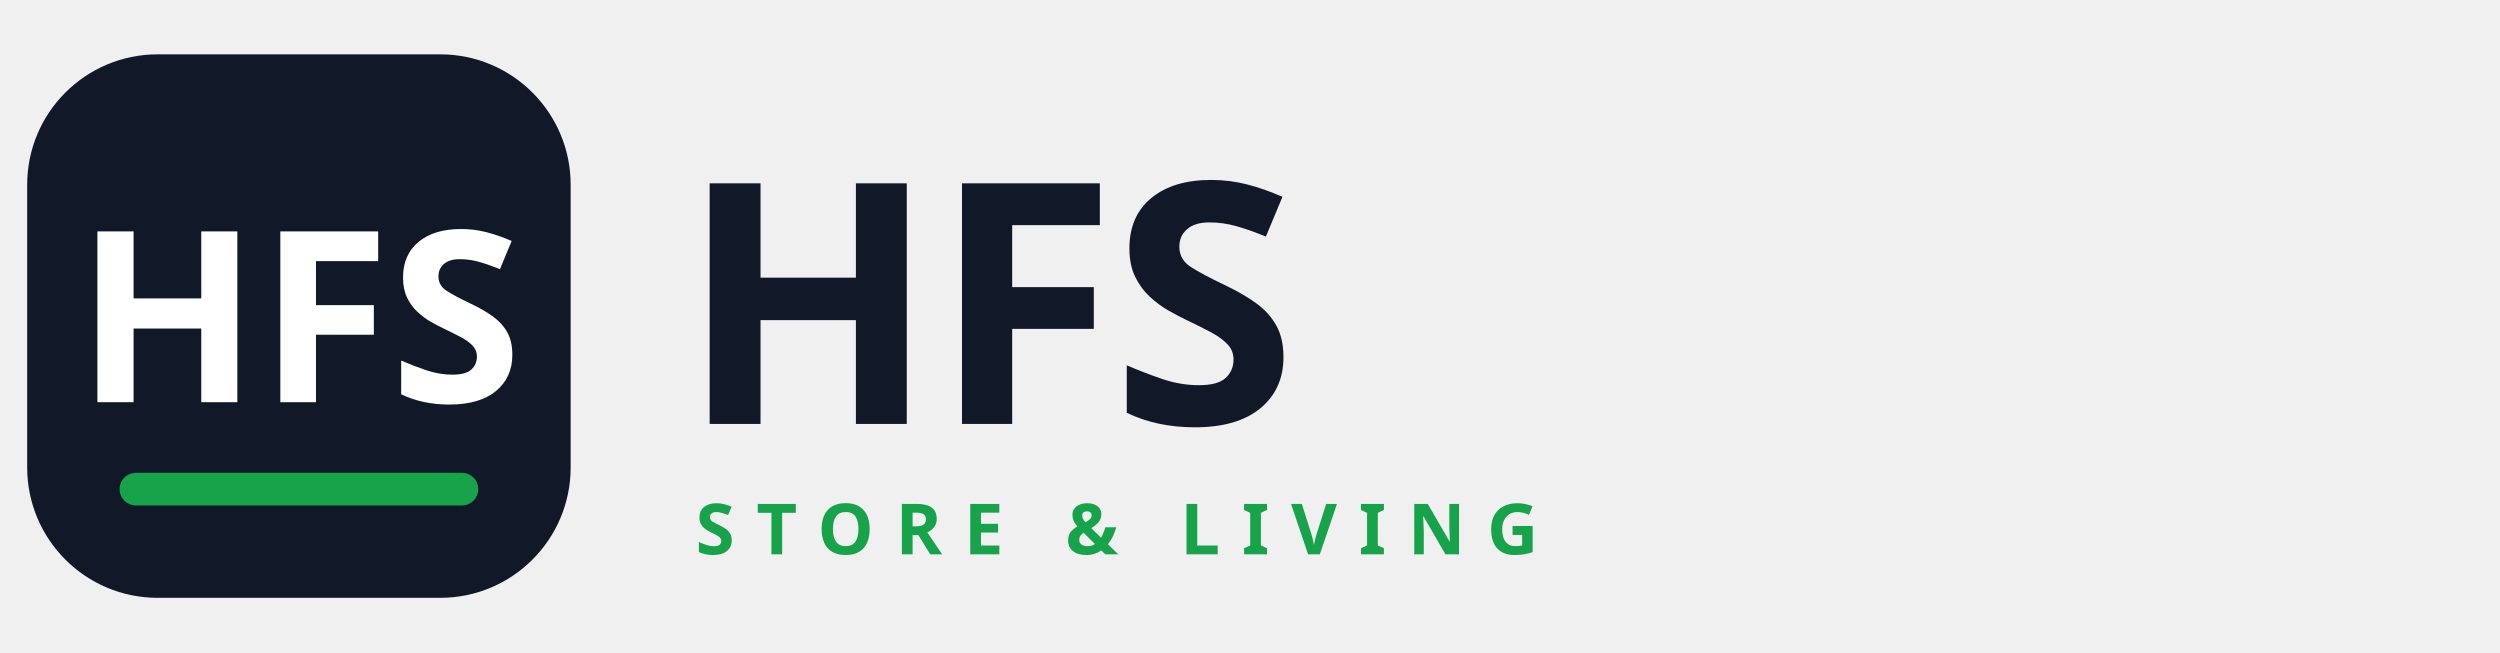
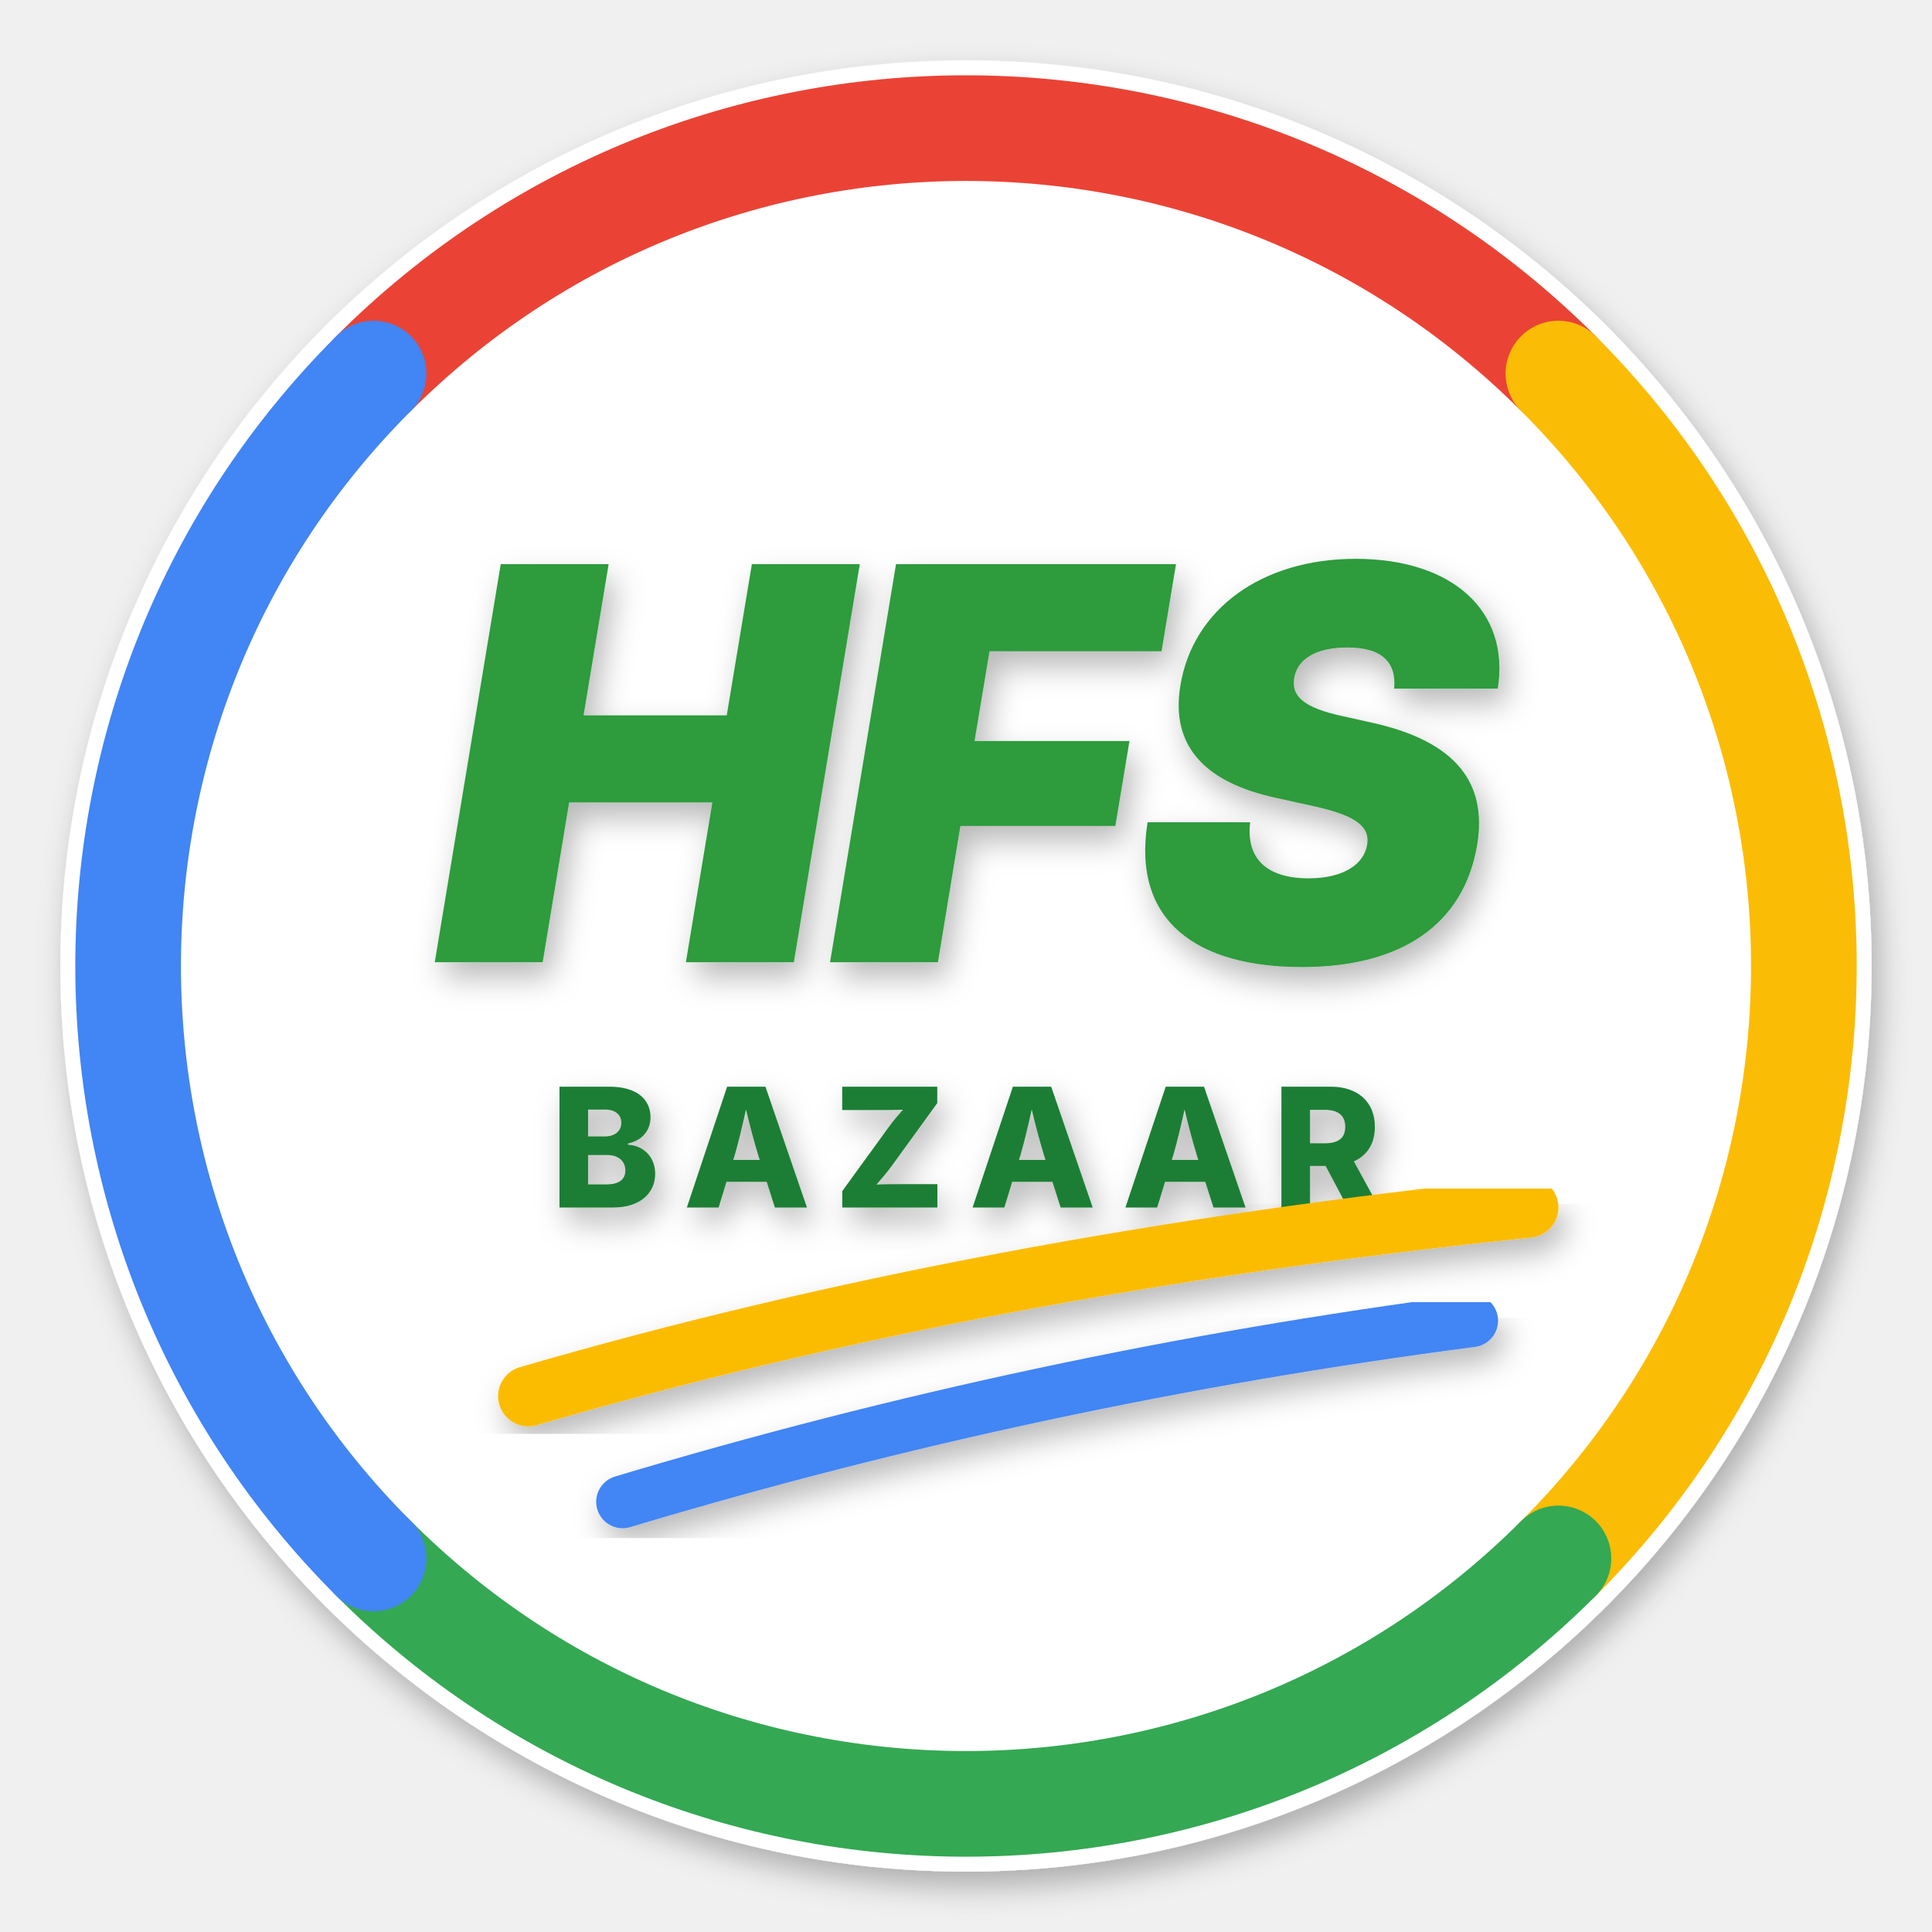
- <svg xmlns="http://www.w3.org/2000/svg" viewBox="0 0 460 120" height="100%" preserveAspectRatio="xMidYMid meet">
-   <rect x="5" y="10" width="100" height="100" rx="24" fill="#111827" />
-   <path d="M25 90 L85 90" stroke="#16A34A" stroke-width="6" stroke-linecap="round" />
-   <text x="55" y="74" font-family="sans-serif" font-size="44" font-weight="900" fill="#FFFFFF" text-anchor="middle">HFS</text>
-   <text x="125" y="78" font-family="sans-serif" font-size="62" font-weight="900" fill="#111827" letter-spacing="-1">HFS</text>
-   <text x="128" y="102" font-family="sans-serif" font-size="13" font-weight="700" fill="#16A34A" letter-spacing="4">STORE &amp; LIVING</text>
+ <svg xmlns="http://www.w3.org/2000/svg" viewBox="0 0 512 512" width="100%" height="100%">
+   <defs>
+     <filter id="dropShadow" x="-10%" y="-10%" width="130%" height="130%">
+       <feDropShadow dx="2" dy="4" stdDeviation="4" flood-color="#000000" flood-opacity="0.28" />
+     </filter>
+   </defs>
+   <circle cx="256" cy="256" r="240" fill="#ffffff" filter="url(#dropShadow)" />
+   <path d="M 99 99 A 222 222 0 0 1 413 99" fill="none" stroke="#EA4335" stroke-width="28" stroke-linecap="round" />
+   <path d="M 413 99 A 222 222 0 0 1 413 413" fill="none" stroke="#FBBC05" stroke-width="28" stroke-linecap="round" />
+   <path d="M 413 413 A 222 222 0 0 1 99 413" fill="none" stroke="#34A853" stroke-width="28" stroke-linecap="round" />
+   <path d="M 99 413 A 222 222 0 0 1 99 99" fill="none" stroke="#4285F4" stroke-width="28" stroke-linecap="round" />
+   <g filter="url(#dropShadow)">
+     <text x="256" y="255" font-family="system-ui, -apple-system, sans-serif" font-size="145" font-weight="900" font-style="italic" fill="#2E9B3C" text-anchor="middle" letter-spacing="-4">HFS</text>
+     <text x="256" y="320" font-family="system-ui, -apple-system, sans-serif" font-size="44" font-weight="800" fill="#1E7E34" text-anchor="middle" letter-spacing="6">BAZAAR</text>
+   </g>
+   <path d="M 140 370 Q 260 335 405 320" fill="none" stroke="#FBBC05" stroke-width="16" stroke-linecap="round" filter="url(#dropShadow)" />
+   <path d="M 165 398 Q 275 365 390 350" fill="none" stroke="#4285F4" stroke-width="14" stroke-linecap="round" filter="url(#dropShadow)" />
</svg>
